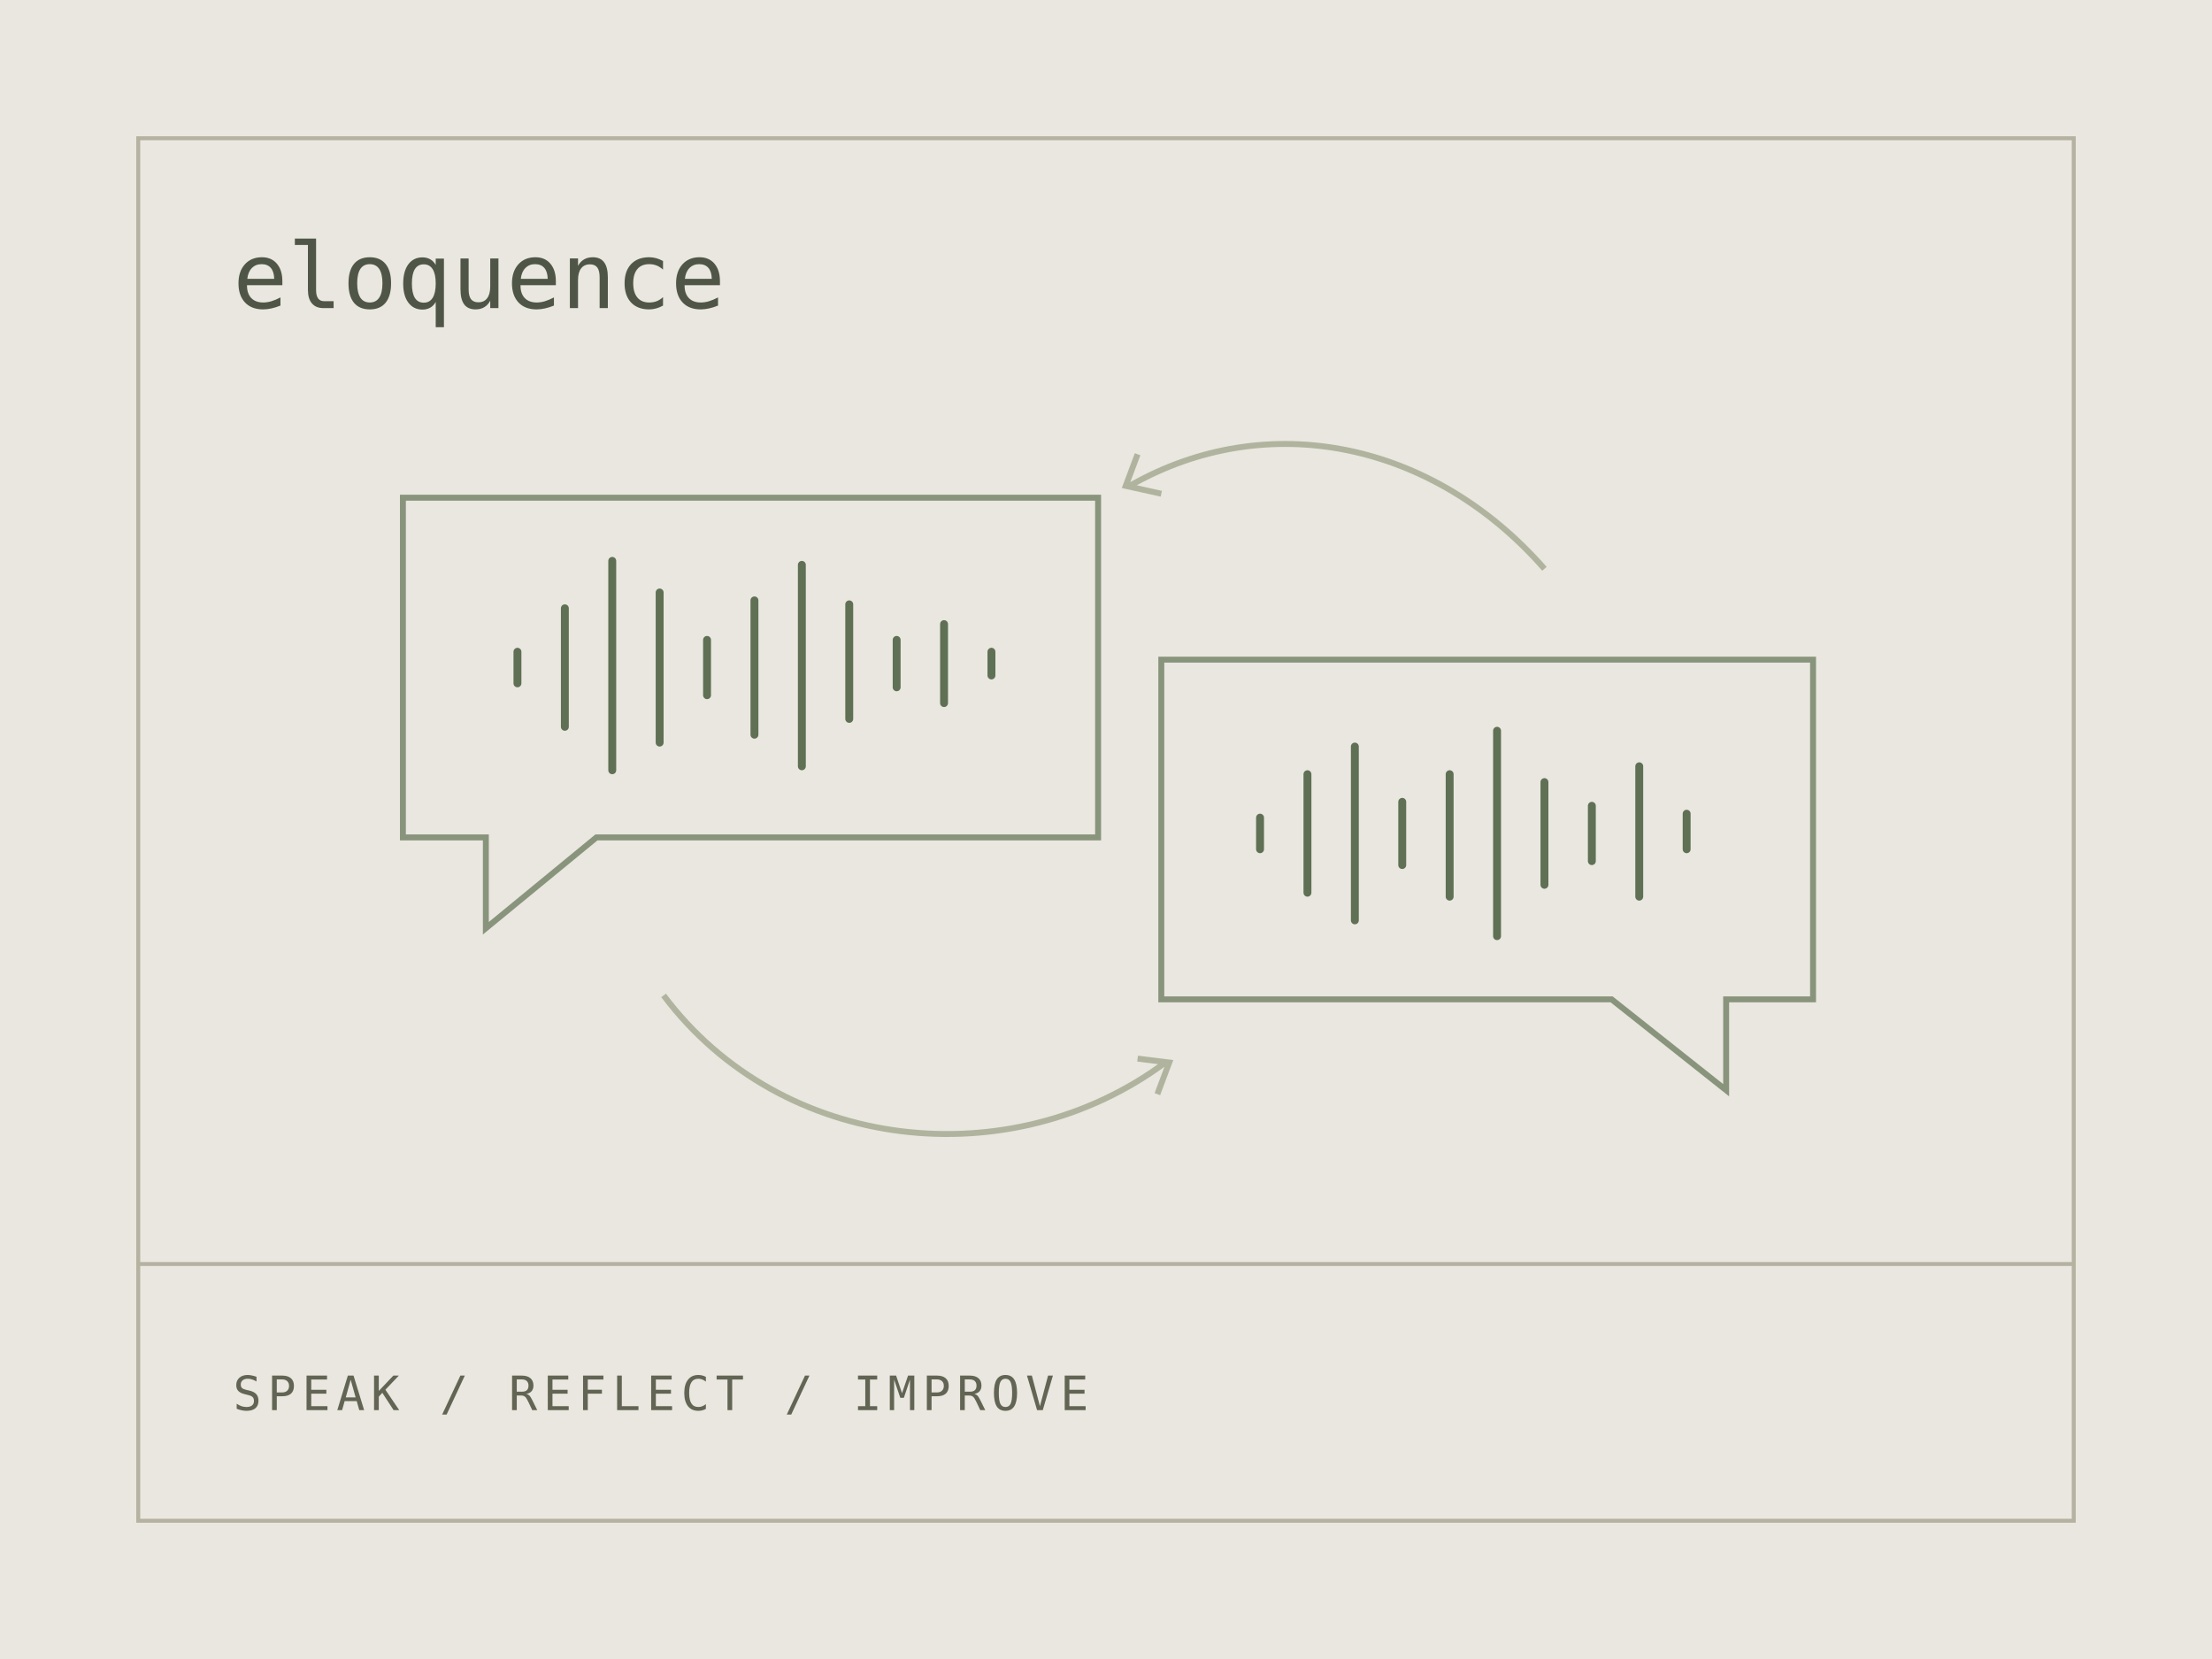
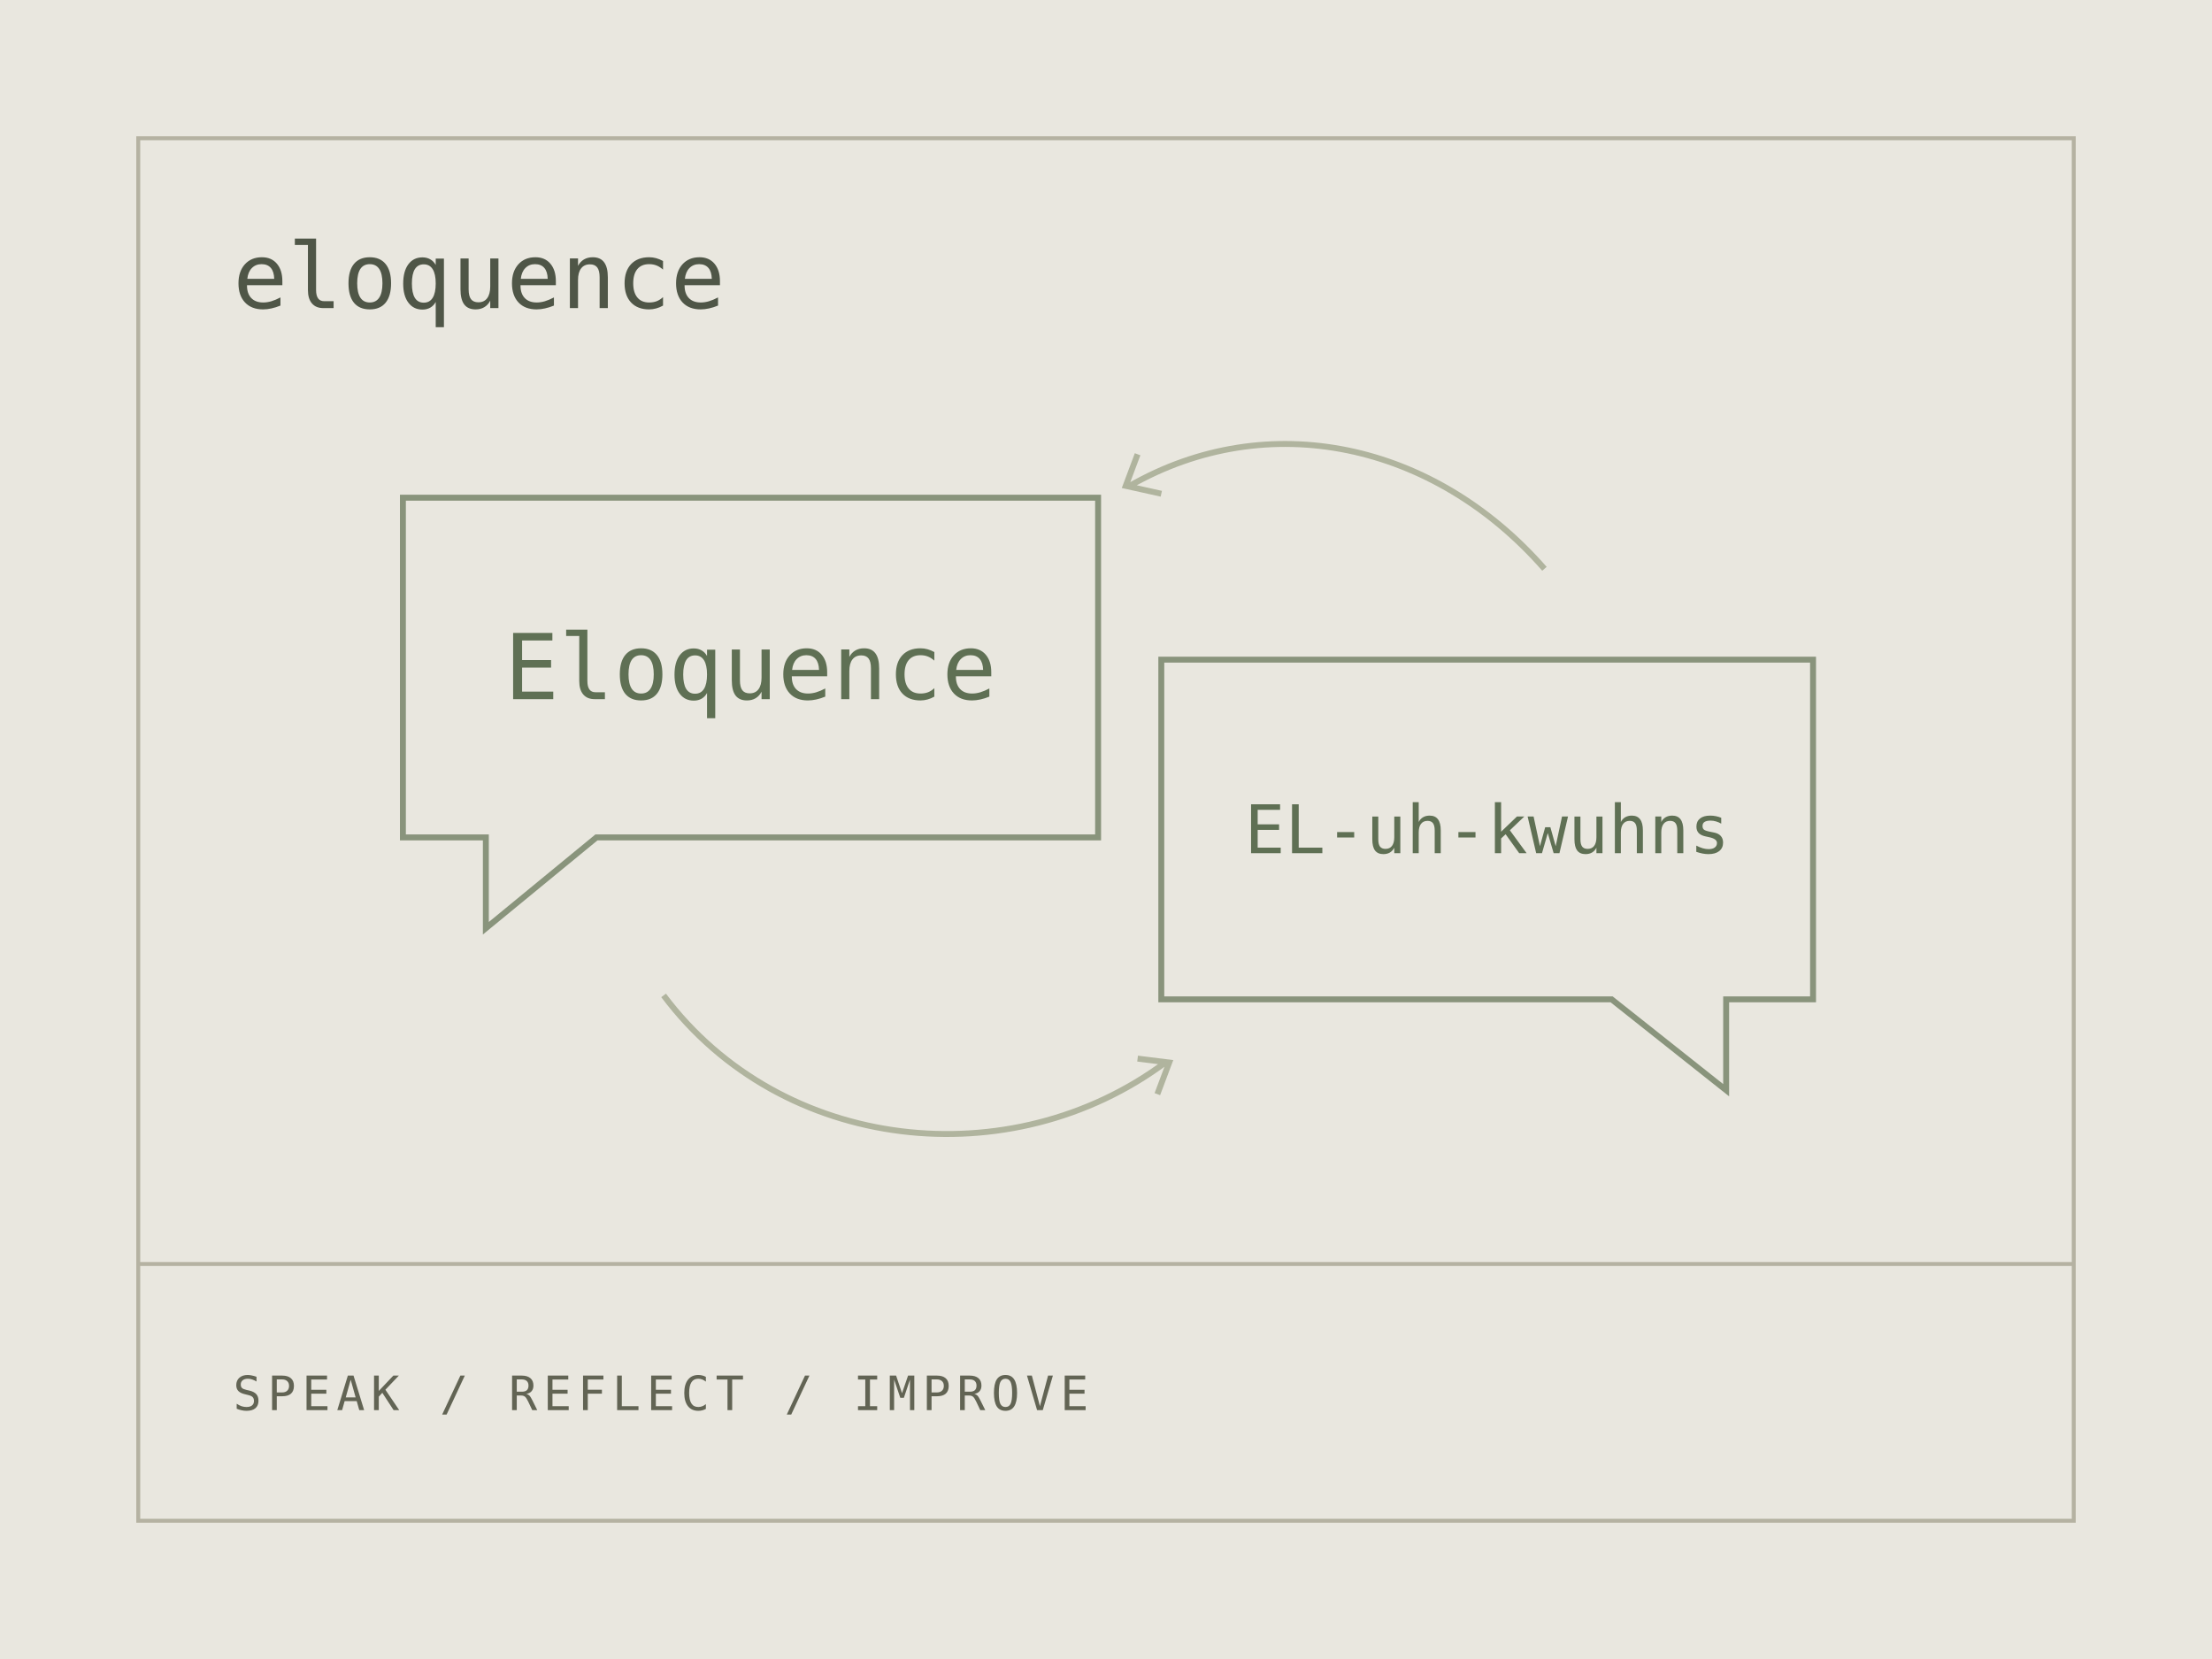
<svg xmlns="http://www.w3.org/2000/svg" width="560" height="420" viewBox="0 0 560 420">
  <rect width="560" height="420" fill="#e9e7df" />
  <g fill="none" stroke="#b5b2a2">
    <path d="M35 35h490v350H35zM35 320h490" />
  </g>
  <g fill="none" stroke="#89947c" stroke-width="1.5">
    <path d="M102 126h176v86H151l-28 23v-23h-21z" />
    <path d="M294 167h165v86h-22v23l-29-23H294z" />
    <path d="M168 252c30 40 88 46 127 17m-7-1 8 1-3 8M391 144c-28-32-70-41-105-21m8 2-9-2 3-8" stroke="#b0b49e" />
  </g>
-   <g fill="none" stroke="#5f7054" stroke-width="2" stroke-linecap="round">
-     <path d="M131 165v8m12-19v30m12-42v53m12-45v38m12-26v14m12-24v34m12-43v51m12-41v29m12-20v12m12-16v20m12-13v6" />
-     <path d="M319 207v8m12-19v30m12-37v44m12-30v16m12-23v31m12-42v52m12-39v26m12-20v14m12-24v33m12-21v9" />
+   <g fill="#5f7054" font-family="monospace" text-anchor="middle">
+     <text x="190" y="177" font-size="23">Eloquence</text>
+     <text x="376.5" y="216" font-size="17">EL-uh-kwuhns</text>
  </g>
  <text x="59" y="78" font-family="monospace" font-size="23" fill="#4f5647">eloquence</text>
  <text x="59" y="357" font-family="monospace" font-size="12" letter-spacing="1.5" fill="#626454">SPEAK / REFLECT / IMPROVE</text>
</svg>
